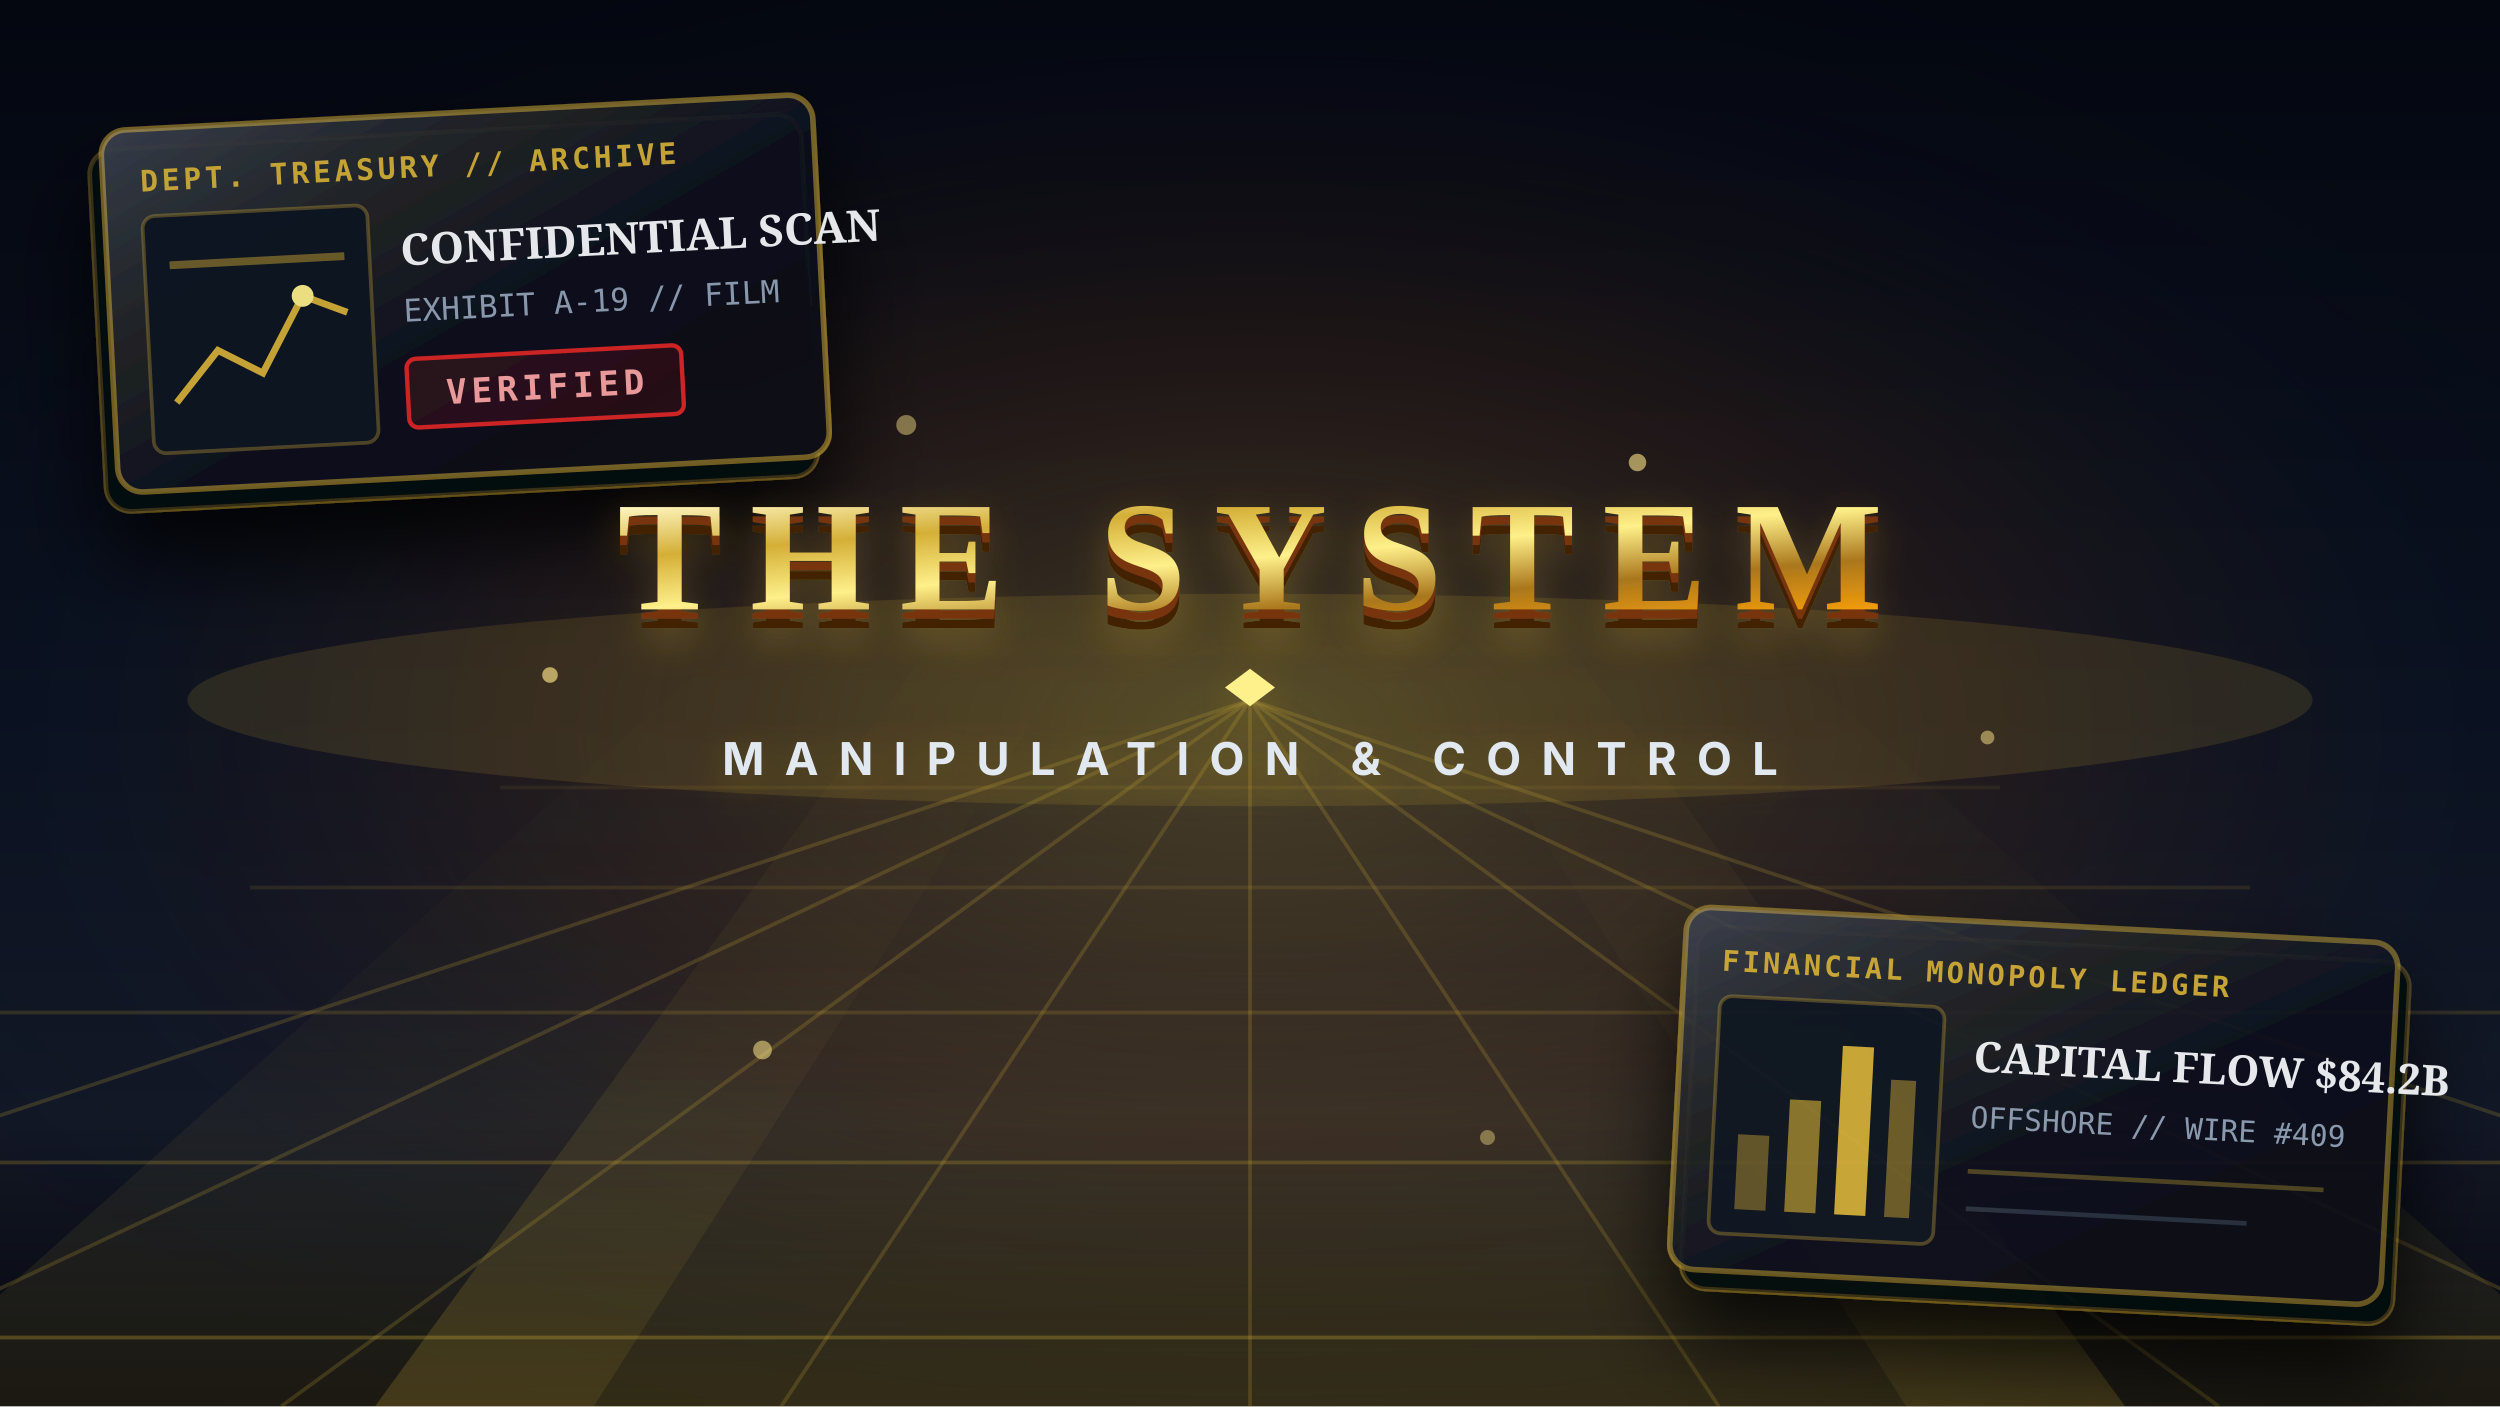
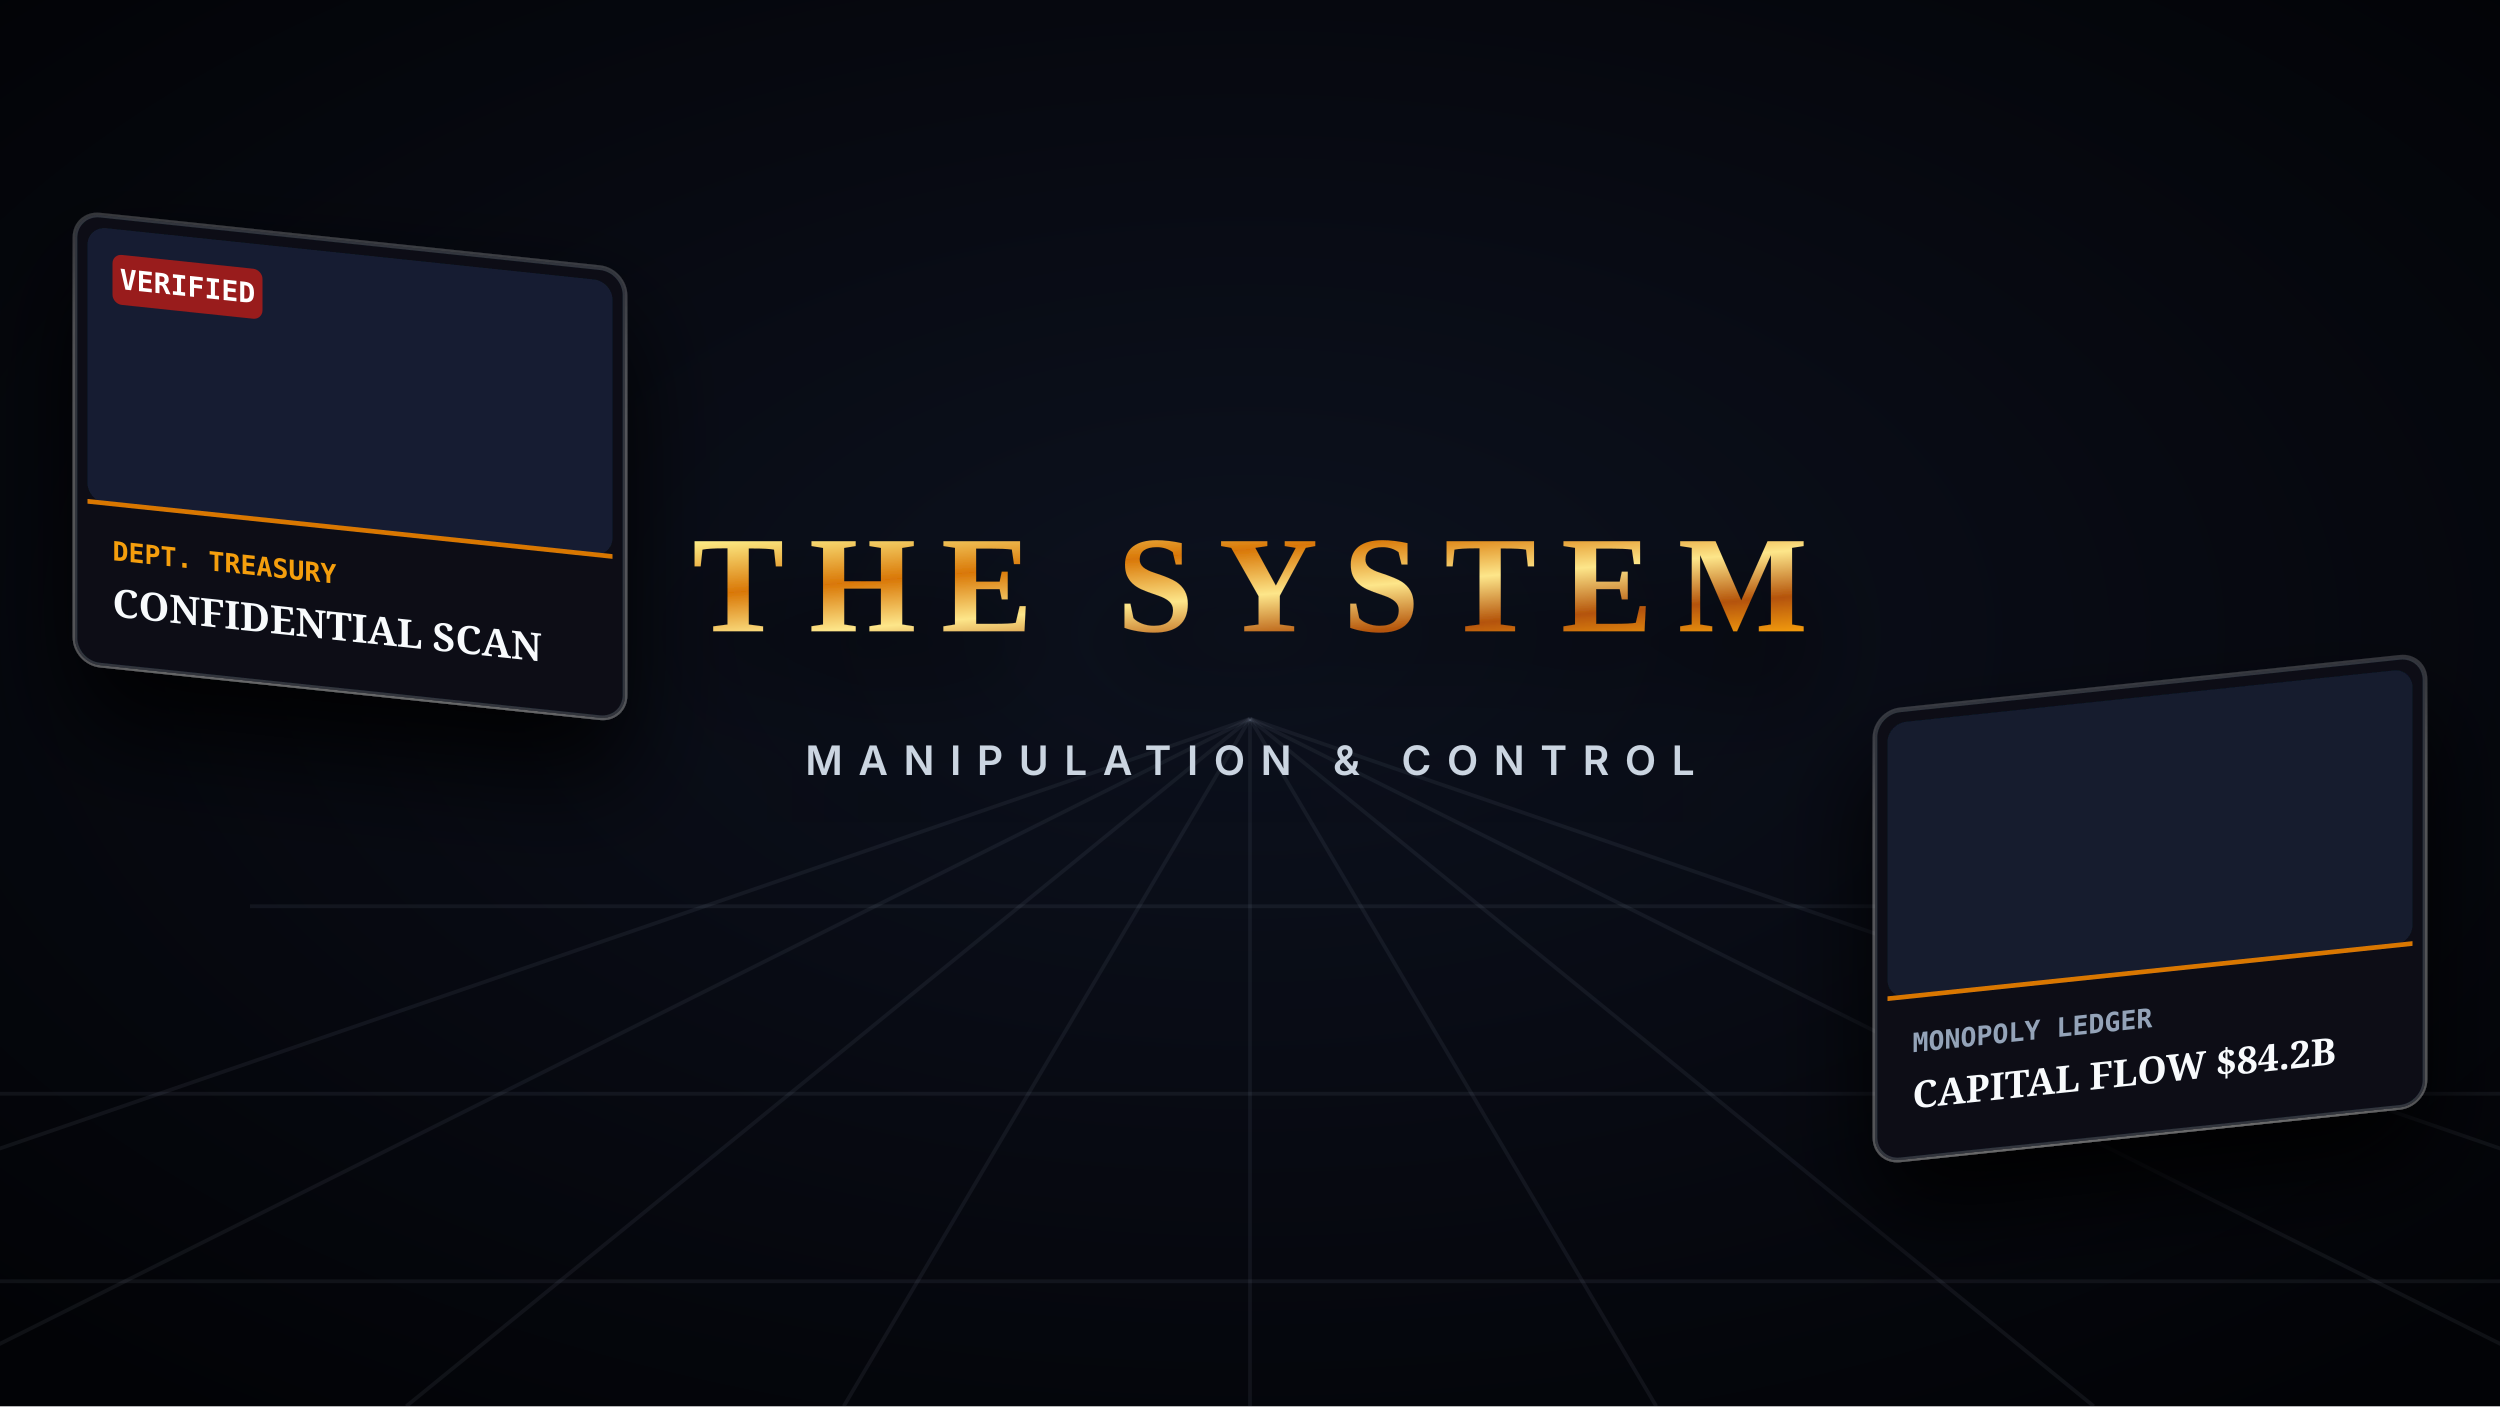
<svg xmlns="http://www.w3.org/2000/svg" width="800" height="450" viewBox="0 0 800 450">
  <defs>
-     <linearGradient id="bgSky" x1="0" y1="0" x2="0" y2="1">
-       <stop offset="0%" stop-color="#040710" />
-       <stop offset="50%" stop-color="#0a1120" />
-       <stop offset="80%" stop-color="#131826" />
-       <stop offset="100%" stop-color="#05070d" />
-     </linearGradient>
-     <radialGradient id="volFog" cx="50%" cy="52%" r="65%">
-       <stop offset="0%" stop-color="rgba(212,175,55,0.28)" />
-       <stop offset="45%" stop-color="rgba(180,83,9,0.12)" />
-       <stop offset="75%" stop-color="rgba(15,23,42,0.06)" />
-       <stop offset="100%" stop-color="rgba(0,0,0,0)" />
+     <radialGradient id="bgGlow" cx="50%" cy="45%" r="70%">
+       <stop offset="0%" stop-color="#0d121f" />
+       <stop offset="65%" stop-color="#06080f" />
+       <stop offset="100%" stop-color="#020306" />
    </radialGradient>
-     <linearGradient id="godRayUp" x1="50%" y1="100%" x2="50%" y2="0%">
-       <stop offset="0%" stop-color="rgba(212,175,55,0.25)" />
-       <stop offset="55%" stop-color="rgba(212,175,55,0.06)" />
-       <stop offset="100%" stop-color="rgba(212,175,55,0)" />
-     </linearGradient>
    <linearGradient id="goldBevel" x1="0%" y1="0%" x2="100%" y2="100%">
-       <stop offset="0%" stop-color="#fff7c2" />
-       <stop offset="25%" stop-color="#D4AF37" />
-       <stop offset="50%" stop-color="#fef08a" />
-       <stop offset="75%" stop-color="#aa771c" />
+       <stop offset="0%" stop-color="#fef08a" />
+       <stop offset="30%" stop-color="#d97706" />
+       <stop offset="55%" stop-color="#fde68a" />
+       <stop offset="80%" stop-color="#b45309" />
      <stop offset="100%" stop-color="#f59e0b" />
    </linearGradient>
-     <linearGradient id="slateGlass" x1="0%" y1="0%" x2="100%" y2="100%">
-       <stop offset="0%" stop-color="rgba(22,30,48,0.92)" />
-       <stop offset="50%" stop-color="rgba(13,18,32,0.88)" />
-       <stop offset="100%" stop-color="rgba(8,11,20,0.95)" />
-     </linearGradient>
-     <linearGradient id="glassSweep" x1="0%" y1="0%" x2="100%" y2="100%">
-       <stop offset="0%" stop-color="rgba(255,255,255,0.16)" />
-       <stop offset="35%" stop-color="rgba(212,175,55,0.08)" />
-       <stop offset="55%" stop-color="rgba(255,255,255,0)" />
-     </linearGradient>
-     <filter id="titleAO" x="-20%" y="-20%" width="140%" height="140%">
+     <filter id="heavyAO" x="-20%" y="-20%" width="140%" height="140%">
      <feDropShadow dx="0" dy="18" stdDeviation="16" flood-color="rgba(0,0,0,0.95)" />
-       <feDropShadow dx="0" dy="4" stdDeviation="6" flood-color="rgba(212,175,55,0.25)" />
-     </filter>
-     <filter id="dofBokeh" x="-20%" y="-20%" width="140%" height="140%">
-       <feGaussianBlur stdDeviation="1.4" result="blur" />
-       <feDropShadow dx="0" dy="16" stdDeviation="14" flood-color="rgba(0,0,0,0.9)" />
    </filter>
  </defs>
-   <rect width="800" height="450" fill="url(#bgSky)" />
-   <rect width="800" height="450" fill="url(#volFog)" />
-   <polygon points="120,450 310,190 490,190 680,450" fill="url(#godRayUp)" opacity="0.85" />
-   <polygon points="-40,450 240,200 350,200 190,450" fill="url(#godRayUp)" opacity="0.45" />
-   <polygon points="610,450 450,200 560,200 840,450" fill="url(#godRayUp)" opacity="0.45" />
-   <g stroke="rgba(212,175,55,0.2)" stroke-width="1.2">
-     <line x1="400" y1="224" x2="-280" y2="450" />
-     <line x1="400" y1="224" x2="-80" y2="450" />
-     <line x1="400" y1="224" x2="90" y2="450" />
-     <line x1="400" y1="224" x2="250" y2="450" />
-     <line x1="400" y1="224" x2="400" y2="450" />
-     <line x1="400" y1="224" x2="550" y2="450" />
-     <line x1="400" y1="224" x2="710" y2="450" />
-     <line x1="400" y1="224" x2="880" y2="450" />
-     <line x1="400" y1="224" x2="1080" y2="450" />
-     <line x1="160" y1="252" x2="640" y2="252" stroke="rgba(212,175,55,0.08)" />
-     <line x1="80" y1="284" x2="720" y2="284" stroke="rgba(212,175,55,0.12)" />
-     <line x1="0" y1="324" x2="800" y2="324" stroke="rgba(212,175,55,0.17)" />
-     <line x1="-40" y1="372" x2="840" y2="372" stroke="rgba(212,175,55,0.23)" />
-     <line x1="-80" y1="428" x2="880" y2="428" stroke="rgba(212,175,55,0.3)" />
+   <rect width="800" height="450" fill="url(#bgGlow)" />
+   <g stroke="rgba(148,163,184,0.09)" stroke-width="1.2">
+     <line x1="400" y1="230" x2="-240" y2="450" />
+     <line x1="400" y1="230" x2="-40" y2="450" />
+     <line x1="400" y1="230" x2="130" y2="450" />
+     <line x1="400" y1="230" x2="270" y2="450" />
+     <line x1="400" y1="230" x2="400" y2="450" />
+     <line x1="400" y1="230" x2="530" y2="450" />
+     <line x1="400" y1="230" x2="670" y2="450" />
+     <line x1="400" y1="230" x2="840" y2="450" />
+     <line x1="400" y1="230" x2="1040" y2="450" />
+     <line x1="80" y1="290" x2="720" y2="290" />
+     <line x1="0" y1="350" x2="800" y2="350" />
+     <line x1="-40" y1="410" x2="840" y2="410" />
  </g>
-   <ellipse cx="400" cy="224" rx="340" ry="34" fill="rgba(212,175,55,0.14)" />
-   <g transform="translate(32, 42) rotate(-3)" filter="url(#dofBokeh)" opacity="0.92">
-     <rect x="-4" y="6" width="228" height="116" rx="8" fill="#05070c" stroke="rgba(212,175,55,0.25)" stroke-width="1.5" />
-     <rect width="228" height="116" rx="8" fill="url(#slateGlass)" stroke="rgba(212,175,55,0.55)" stroke-width="1.8" />
-     <rect width="228" height="116" rx="8" fill="url(#glassSweep)" />
-     <rect x="12" y="28" width="72" height="76" rx="4" fill="#0c1322" stroke="rgba(212,175,55,0.35)" stroke-width="1.2" />
-     <line x1="20" y1="44" x2="76" y2="44" stroke="rgba(212,175,55,0.5)" stroke-width="2.5" />
-     <polyline points="20,88 34,72 48,80 62,56 76,62" fill="none" stroke="#D4AF37" stroke-width="2.2" />
-     <circle cx="62" cy="56" r="3.5" fill="#fef08a" />
-     <text x="12" y="20" fill="#D4AF37" font-family="monospace" font-size="9.5" font-weight="700" letter-spacing="1.2">DEPT. TREASURY // ARCHIVE</text>
-     <text x="94" y="48" fill="#f8fafc" font-family="Georgia, serif" font-size="14" font-weight="700">CONFIDENTIAL SCAN</text>
-     <text x="94" y="66" fill="#94a3b8" font-family="monospace" font-size="10">EXHIBIT A-19 // FILM</text>
-     <rect x="94" y="78" width="88" height="22" rx="3" fill="rgba(185,28,28,0.18)" stroke="#dc2626" stroke-width="1.4" />
-     <text x="138" y="93" fill="#fca5a5" font-family="monospace" font-size="11" font-weight="900" letter-spacing="1.5" text-anchor="middle">VERIFIED</text>
+   <g transform="translate(24, 68) skewY(6)" filter="url(#heavyAO)">
+     <rect width="176" height="144" rx="8" fill="#0b0f19" stroke="rgba(255,255,255,0.16)" stroke-width="1.5" />
+     <rect x="4" y="4" width="168" height="88" rx="6" fill="#161f33" />
+     <line x1="4" y1="92" x2="172" y2="92" stroke="#d97706" stroke-width="1.5" />
+     <rect x="12" y="12" width="48" height="16" rx="3" fill="#991b1b" />
+     <text x="36" y="23" fill="#ffffff" font-family="monospace" font-size="9" font-weight="800" text-anchor="middle">VERIFIED</text>
+     <text x="12" y="110" fill="#f59e0b" font-family="monospace" font-size="8.5" font-weight="700">DEPT. TREASURY</text>
+     <text x="12" y="128" fill="#f8fafc" font-family="Georgia, serif" font-size="12.5" font-weight="700">CONFIDENTIAL SCAN</text>
  </g>
-   <g transform="translate(540, 290) rotate(3)" filter="url(#dofBokeh)" opacity="0.92">
-     <rect x="4" y="6" width="228" height="116" rx="8" fill="#05070c" stroke="rgba(212,175,55,0.25)" stroke-width="1.5" />
-     <rect width="228" height="116" rx="8" fill="url(#slateGlass)" stroke="rgba(212,175,55,0.5)" stroke-width="1.8" />
-     <rect width="228" height="116" rx="8" fill="url(#glassSweep)" />
-     <rect x="12" y="28" width="72" height="76" rx="4" fill="#0c1322" stroke="rgba(212,175,55,0.35)" stroke-width="1.2" />
-     <rect x="20" y="72" width="10" height="24" fill="rgba(212,175,55,0.45)" />
-     <rect x="36" y="60" width="10" height="36" fill="rgba(212,175,55,0.65)" />
-     <rect x="52" y="42" width="10" height="54" fill="#D4AF37" />
-     <rect x="68" y="52" width="8" height="44" fill="rgba(212,175,55,0.5)" />
-     <text x="12" y="20" fill="#D4AF37" font-family="monospace" font-size="9.2" font-weight="700" letter-spacing="1">FINANCIAL MONOPOLY LEDGER</text>
-     <text x="94" y="48" fill="#f8fafc" font-family="Georgia, serif" font-size="13.5" font-weight="700">CAPITAL FLOW $84.2B</text>
-     <text x="94" y="66" fill="#94a3b8" font-family="monospace" font-size="9.5">OFFSHORE // WIRE #409</text>
-     <line x1="94" y1="80" x2="208" y2="80" stroke="rgba(212,175,55,0.35)" stroke-width="1.5" />
-     <line x1="94" y1="92" x2="184" y2="92" stroke="rgba(148,163,184,0.25)" stroke-width="1.5" />
+   <g transform="translate(600, 228) skewY(-6)" filter="url(#heavyAO)">
+     <rect width="176" height="144" rx="8" fill="#0b0f19" stroke="rgba(255,255,255,0.16)" stroke-width="1.5" />
+     <rect x="4" y="4" width="168" height="88" rx="6" fill="#131c2e" />
+     <line x1="4" y1="92" x2="172" y2="92" stroke="#d97706" stroke-width="1.5" />
+     <text x="12" y="110" fill="#94a3b8" font-family="monospace" font-size="8.5" font-weight="700">MONOPOLY LEDGER</text>
+     <text x="12" y="128" fill="#f8fafc" font-family="Georgia, serif" font-size="12" font-weight="700">CAPITAL FLOW $84.2B</text>
  </g>
-   <g fill="#fde68a">
-     <circle cx="176" cy="216" r="2.5" opacity="0.65" />
-     <circle cx="290" cy="136" r="3.2" opacity="0.45" />
-     <circle cx="524" cy="148" r="2.8" opacity="0.6" />
-     <circle cx="636" cy="236" r="2.2" opacity="0.5" />
-     <circle cx="244" cy="336" r="3" opacity="0.55" />
-     <circle cx="476" cy="364" r="2.4" opacity="0.4" />
-   </g>
-   <g transform="translate(400, 208)" filter="url(#titleAO)">
-     <text x="0" y="-7" fill="#422006" font-family="'Cinzel', 'Times New Roman', Georgia, serif" font-weight="900" font-size="50" letter-spacing="9" text-anchor="middle">THE SYSTEM</text>
-     <text x="0" y="-10" fill="#78350f" font-family="'Cinzel', 'Times New Roman', Georgia, serif" font-weight="900" font-size="50" letter-spacing="9" text-anchor="middle">THE SYSTEM</text>
-     <text x="0" y="-13" fill="url(#goldBevel)" font-family="'Cinzel', 'Times New Roman', Georgia, serif" font-weight="900" font-size="50" letter-spacing="9" text-anchor="middle">THE SYSTEM</text>
-     <line x1="-190" y1="12" x2="190" y2="12" stroke="url(#goldBevel)" stroke-width="2.2" opacity="0.9" />
-     <polygon points="0,6 8,12 0,18 -8,12" fill="#fef08a" />
-     <text x="0" y="40" fill="#e2e8f0" font-family="'Inter', -apple-system, sans-serif" font-weight="700" font-size="14.5" letter-spacing="6.5" text-anchor="middle">MANIPULATION &amp; CONTROL</text>
+   <g transform="translate(400, 212)" filter="url(#heavyAO)">
+     <text x="0" y="-10" fill="url(#goldBevel)" font-family="'Cinzel', 'Times New Roman', Georgia, serif" font-weight="900" font-size="44" letter-spacing="8" text-anchor="middle">THE SYSTEM</text>
+     <line x1="-150" y1="12" x2="150" y2="12" stroke="url(#goldBevel)" stroke-width="2" opacity="0.85" />
+     <text x="0" y="36" fill="#cbd5e1" font-family="'Inter', -apple-system, sans-serif" font-weight="600" font-size="13" letter-spacing="5" text-anchor="middle">MANIPULATION &amp; CONTROL</text>
  </g>
</svg>
